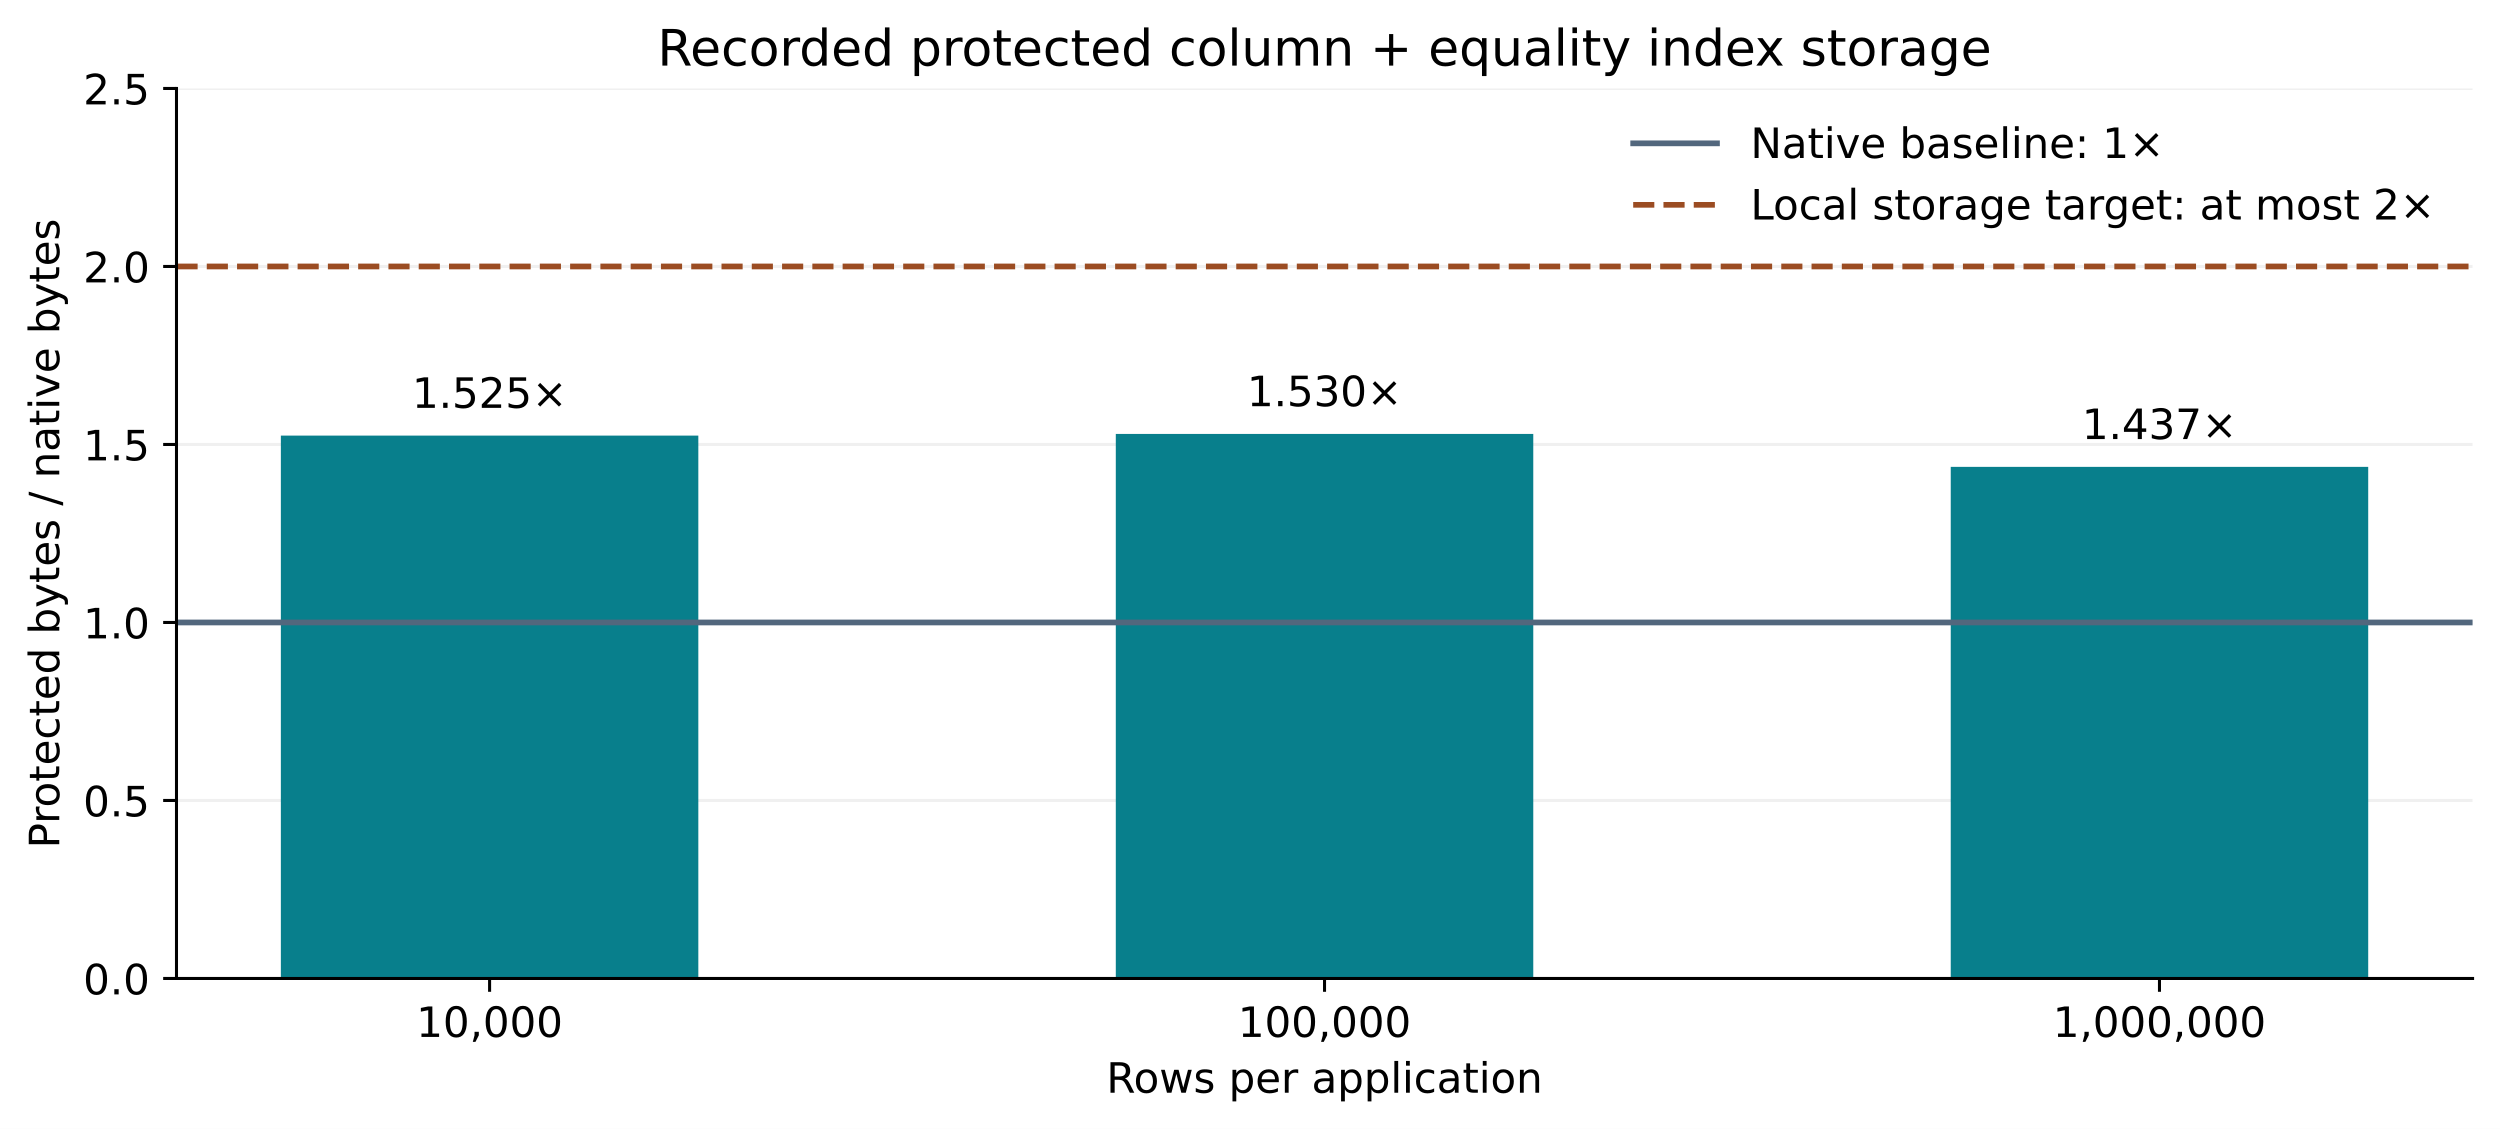
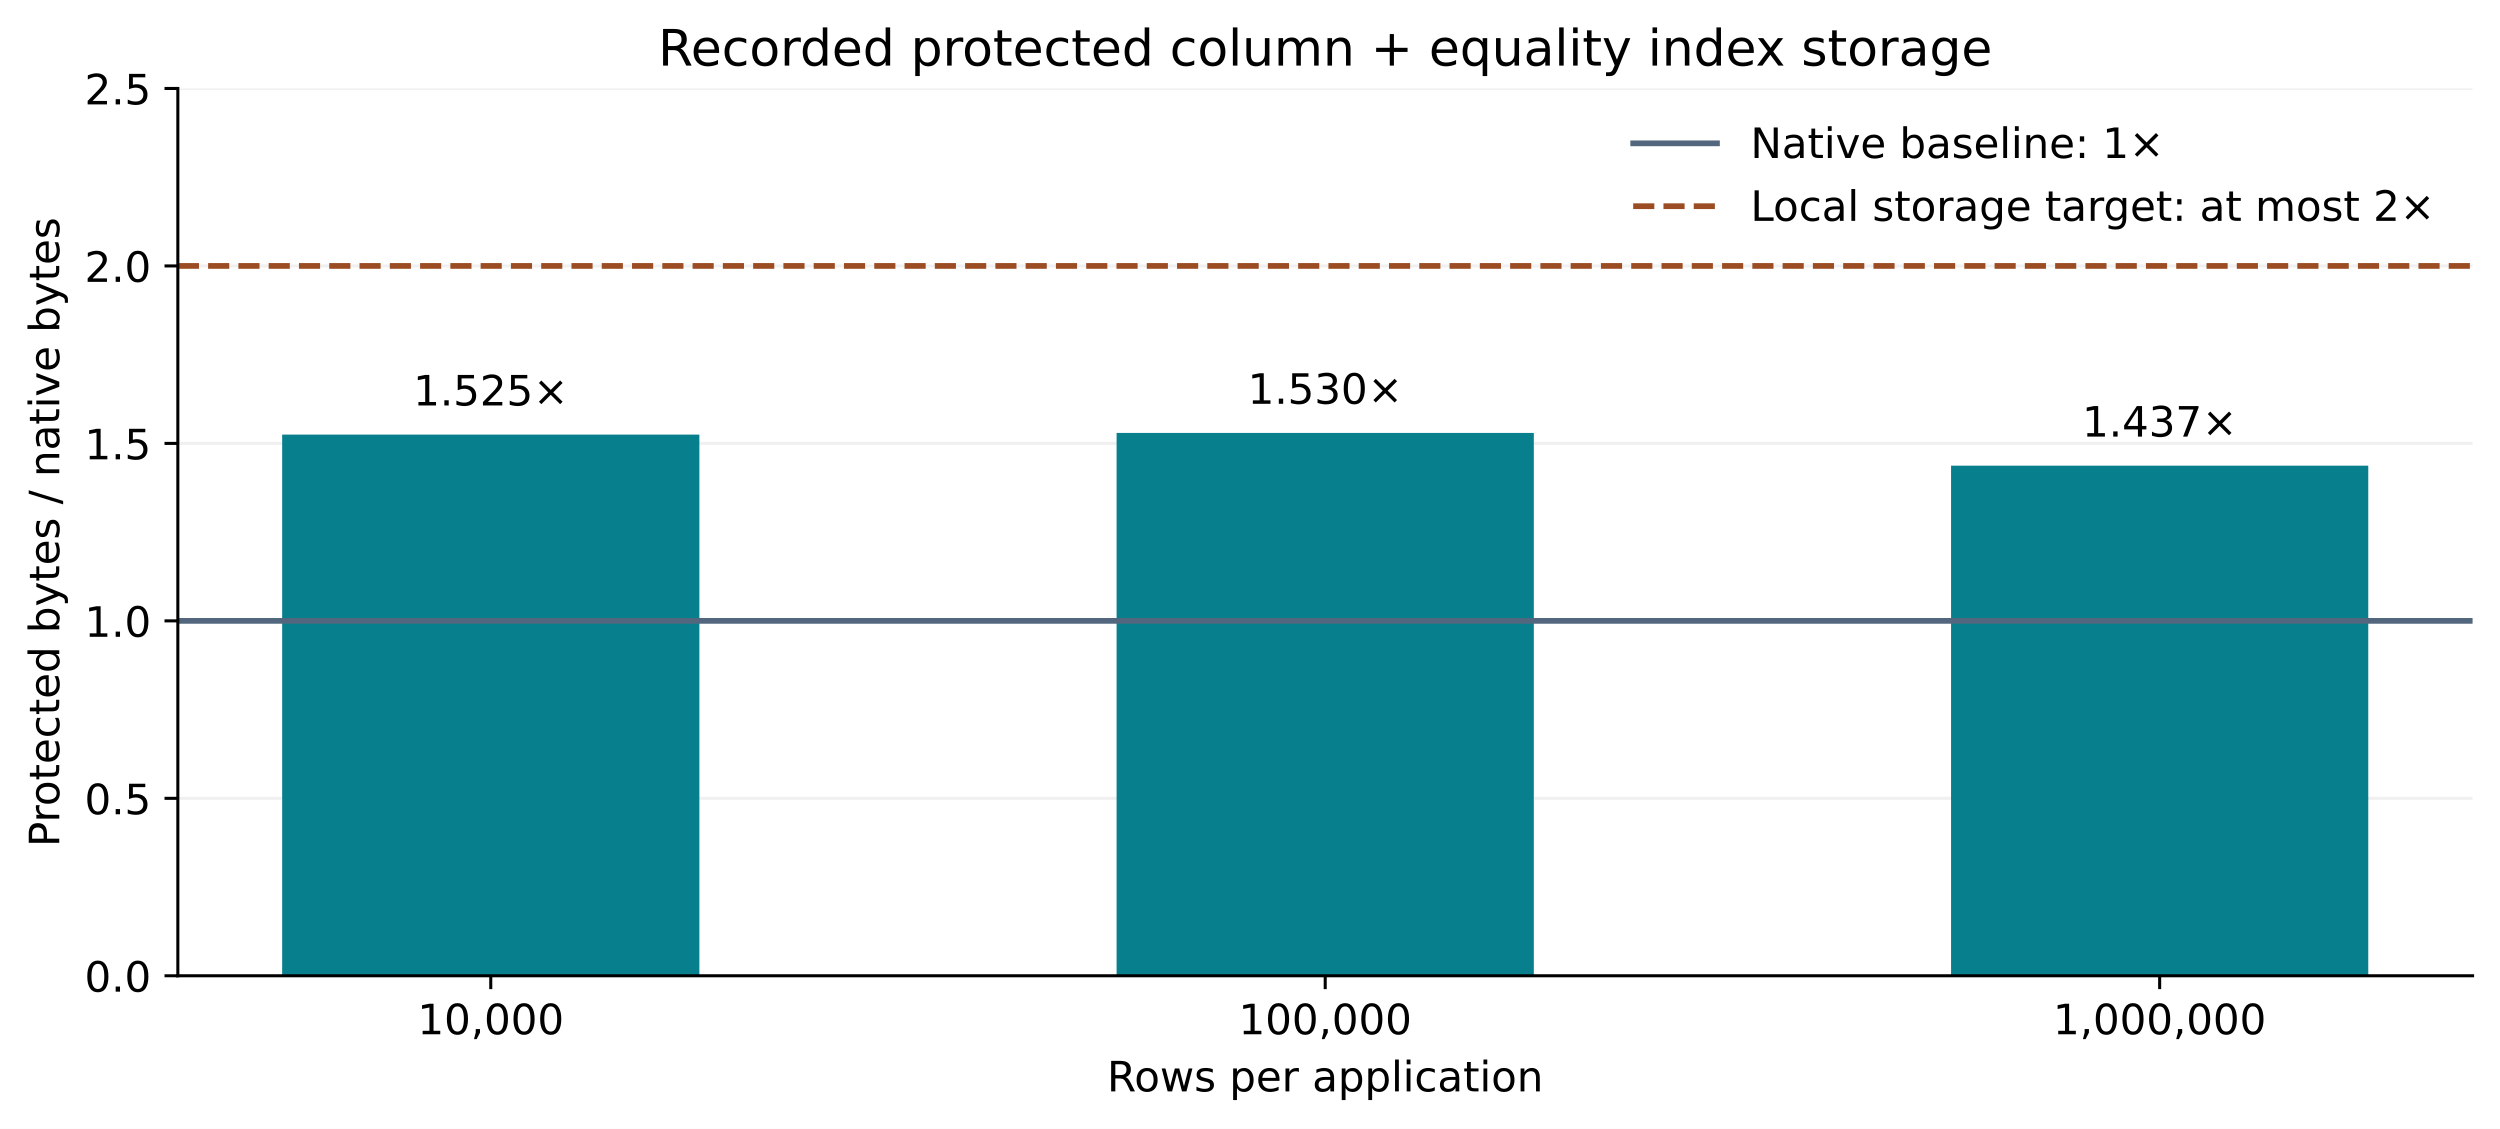
<svg xmlns="http://www.w3.org/2000/svg" xmlns:xlink="http://www.w3.org/1999/xlink" width="656.4pt" height="296.4pt" viewBox="0 0 656.4 296.4" version="1.1">
  <defs>
    <style type="text/css">*{stroke-linejoin: round; stroke-linecap: butt}</style>
  </defs>
  <g id="figure_1">
    <g id="patch_1">
-       <path d="M 0 296.4  L 656.4 296.4  L 656.4 0  L 0 0  z " style="fill: #ffffff" />
+       <path d="M 0 296.4 L 656.4 296.4 L 656.4 0 L 0 0 z " style="fill: #ffffff" />
    </g>
    <g id="axes_1">
      <g id="patch_2">
-         <path d="M 46.339 256.908  L 649.2 256.908  L 649.2 23.23  L 46.339 23.23  z " style="fill: #ffffff" />
+         <path d="M 46.694 256.199 L 649.2 256.199 L 649.2 23.23 L 46.694 23.23 z " style="fill: #ffffff" />
      </g>
      <g id="matplotlib.axis_1">
        <g id="xtick_1">
          <g id="line2d_1">
            <defs>
-               <path id="m570e0d870e" d="M 0 0  L 0 3.5  " style="stroke: #000000; stroke-width: 0.8" />
+               <path id="m570e0d870e" d="M 0 0 L 0 3.5 " style="stroke: #000000; stroke-width: 0.8" />
            </defs>
            <g>
-               <use xlink:href="#m570e0d870e" x="128.548" y="256.908" style="stroke: #000000; stroke-width: 0.8" />
+               <use xlink:href="#m570e0d870e" x="128.854" y="256.199" style="stroke: #000000; stroke-width: 0.8" />
            </g>
          </g>
          <g id="text_1">
-             <text style="font: 11px 'DejaVu Sans', 'Bitstream Vera Sans', 'Computer Modern Sans Serif', 'Lucida Grande', 'Verdana', 'Geneva', 'Lucid', 'Arial', 'Helvetica', 'Avant Garde', sans-serif; text-anchor: middle" x="128.548" y="272.266" transform="rotate(-0 128.5476 272.2659)">10,000</text>
+             <text style="font-size: 11px; font-family: 'DejaVu Sans', 'Bitstream Vera Sans', 'Computer Modern Sans Serif', 'Lucida Grande', 'Verdana', 'Geneva', 'Lucid', 'Arial', 'Helvetica', 'Avant Garde', sans-serif; text-anchor: middle" x="128.854" y="271.556" transform="rotate(-0 128.8541 271.5561)">10,000</text>
          </g>
        </g>
        <g id="xtick_2">
          <g id="line2d_2">
            <g>
-               <use xlink:href="#m570e0d870e" x="347.769" y="256.908" style="stroke: #000000; stroke-width: 0.8" />
+               <use xlink:href="#m570e0d870e" x="347.947" y="256.199" style="stroke: #000000; stroke-width: 0.8" />
            </g>
          </g>
          <g id="text_2">
-             <text style="font: 11px 'DejaVu Sans', 'Bitstream Vera Sans', 'Computer Modern Sans Serif', 'Lucida Grande', 'Verdana', 'Geneva', 'Lucid', 'Arial', 'Helvetica', 'Avant Garde', sans-serif; text-anchor: middle" x="347.769" y="272.266" transform="rotate(-0 347.7694 272.2659)">100,000</text>
+             <text style="font-size: 11px; font-family: 'DejaVu Sans', 'Bitstream Vera Sans', 'Computer Modern Sans Serif', 'Lucida Grande', 'Verdana', 'Geneva', 'Lucid', 'Arial', 'Helvetica', 'Avant Garde', sans-serif; text-anchor: middle" x="347.947" y="271.556" transform="rotate(-0 347.9469 271.5561)">100,000</text>
          </g>
        </g>
        <g id="xtick_3">
          <g id="line2d_3">
            <g>
-               <use xlink:href="#m570e0d870e" x="566.991" y="256.908" style="stroke: #000000; stroke-width: 0.8" />
+               <use xlink:href="#m570e0d870e" x="567.04" y="256.199" style="stroke: #000000; stroke-width: 0.8" />
            </g>
          </g>
          <g id="text_3">
-             <text style="font: 11px 'DejaVu Sans', 'Bitstream Vera Sans', 'Computer Modern Sans Serif', 'Lucida Grande', 'Verdana', 'Geneva', 'Lucid', 'Arial', 'Helvetica', 'Avant Garde', sans-serif; text-anchor: middle" x="566.991" y="272.266" transform="rotate(-0 566.9913 272.2659)">1,000,000</text>
+             <text style="font-size: 11px; font-family: 'DejaVu Sans', 'Bitstream Vera Sans', 'Computer Modern Sans Serif', 'Lucida Grande', 'Verdana', 'Geneva', 'Lucid', 'Arial', 'Helvetica', 'Avant Garde', sans-serif; text-anchor: middle" x="567.04" y="271.556" transform="rotate(-0 567.0397 271.5561)">1,000,000</text>
          </g>
        </g>
        <g id="text_4">
-           <text style="font: 11px 'DejaVu Sans', 'Bitstream Vera Sans', 'Computer Modern Sans Serif', 'Lucida Grande', 'Verdana', 'Geneva', 'Lucid', 'Arial', 'Helvetica', 'Avant Garde', sans-serif; text-anchor: middle" x="347.769" y="286.912" transform="rotate(-0 347.7694 286.9119)">Rows per application</text>
+           <text style="font-size: 11px; font-family: 'DejaVu Sans', 'Bitstream Vera Sans', 'Computer Modern Sans Serif', 'Lucida Grande', 'Verdana', 'Geneva', 'Lucid', 'Arial', 'Helvetica', 'Avant Garde', sans-serif; text-anchor: middle" x="347.947" y="286.557" transform="rotate(-0 347.9469 286.5569)">Rows per application</text>
        </g>
      </g>
      <g id="matplotlib.axis_2">
        <g id="ytick_1">
          <g id="line2d_4">
-             <path d="M 46.339 256.908  L 649.2 256.908  " clip-path="url(#p8c59b8b3a4)" style="fill: none; stroke: #b0b0b0; stroke-opacity: 0.18; stroke-width: 0.8; stroke-linecap: square" />
+             <path d="M 46.694 256.199 L 649.2 256.199 " clip-path="url(#pc66b627ce2)" style="fill: none; stroke: #b0b0b0; stroke-opacity: 0.18; stroke-width: 0.8; stroke-linecap: square" />
          </g>
          <g id="line2d_5">
            <defs>
-               <path id="m9e7ba1012c" d="M 0 0  L -3.5 0  " style="stroke: #000000; stroke-width: 0.8" />
+               <path id="m9e7ba1012c" d="M 0 0 L -3.5 0 " style="stroke: #000000; stroke-width: 0.8" />
            </defs>
            <g>
-               <use xlink:href="#m9e7ba1012c" x="46.339" y="256.908" style="stroke: #000000; stroke-width: 0.8" />
+               <use xlink:href="#m9e7ba1012c" x="46.694" y="256.199" style="stroke: #000000; stroke-width: 0.8" />
            </g>
          </g>
          <g id="text_5">
-             <text style="font: 11px 'DejaVu Sans', 'Bitstream Vera Sans', 'Computer Modern Sans Serif', 'Lucida Grande', 'Verdana', 'Geneva', 'Lucid', 'Arial', 'Helvetica', 'Avant Garde', sans-serif; text-anchor: end" x="39.339" y="261.087" transform="rotate(-0 39.33937 261.0868)">0.0</text>
+             <text style="font-size: 11px; font-family: 'DejaVu Sans', 'Bitstream Vera Sans', 'Computer Modern Sans Serif', 'Lucida Grande', 'Verdana', 'Geneva', 'Lucid', 'Arial', 'Helvetica', 'Avant Garde', sans-serif; text-anchor: end" x="39.694" y="260.377" transform="rotate(-0 39.6943 260.3774)">0.0</text>
          </g>
        </g>
        <g id="ytick_2">
          <g id="line2d_6">
-             <path d="M 46.339 210.172  L 649.2 210.172  " clip-path="url(#p8c59b8b3a4)" style="fill: none; stroke: #b0b0b0; stroke-opacity: 0.18; stroke-width: 0.8; stroke-linecap: square" />
+             <path d="M 46.694 209.605 L 649.2 209.605 " clip-path="url(#pc66b627ce2)" style="fill: none; stroke: #b0b0b0; stroke-opacity: 0.18; stroke-width: 0.8; stroke-linecap: square" />
          </g>
          <g id="line2d_7">
            <g>
-               <use xlink:href="#m9e7ba1012c" x="46.339" y="210.172" style="stroke: #000000; stroke-width: 0.8" />
+               <use xlink:href="#m9e7ba1012c" x="46.694" y="209.605" style="stroke: #000000; stroke-width: 0.8" />
            </g>
          </g>
          <g id="text_6">
-             <text style="font: 11px 'DejaVu Sans', 'Bitstream Vera Sans', 'Computer Modern Sans Serif', 'Lucida Grande', 'Verdana', 'Geneva', 'Lucid', 'Arial', 'Helvetica', 'Avant Garde', sans-serif; text-anchor: end" x="39.339" y="214.351" transform="rotate(-0 39.33937 214.3512)">0.5</text>
+             <text style="font-size: 11px; font-family: 'DejaVu Sans', 'Bitstream Vera Sans', 'Computer Modern Sans Serif', 'Lucida Grande', 'Verdana', 'Geneva', 'Lucid', 'Arial', 'Helvetica', 'Avant Garde', sans-serif; text-anchor: end" x="39.694" y="213.784" transform="rotate(-0 39.6943 213.7836)">0.5</text>
          </g>
        </g>
        <g id="ytick_3">
          <g id="line2d_8">
-             <path d="M 46.339 163.437  L 649.2 163.437  " clip-path="url(#p8c59b8b3a4)" style="fill: none; stroke: #b0b0b0; stroke-opacity: 0.18; stroke-width: 0.8; stroke-linecap: square" />
+             <path d="M 46.694 163.011 L 649.2 163.011 " clip-path="url(#pc66b627ce2)" style="fill: none; stroke: #b0b0b0; stroke-opacity: 0.18; stroke-width: 0.8; stroke-linecap: square" />
          </g>
          <g id="line2d_9">
            <g>
-               <use xlink:href="#m9e7ba1012c" x="46.339" y="163.437" style="stroke: #000000; stroke-width: 0.8" />
+               <use xlink:href="#m9e7ba1012c" x="46.694" y="163.011" style="stroke: #000000; stroke-width: 0.8" />
            </g>
          </g>
          <g id="text_7">
-             <text style="font: 11px 'DejaVu Sans', 'Bitstream Vera Sans', 'Computer Modern Sans Serif', 'Lucida Grande', 'Verdana', 'Geneva', 'Lucid', 'Arial', 'Helvetica', 'Avant Garde', sans-serif; text-anchor: end" x="39.339" y="167.616" transform="rotate(-0 39.33937 167.6157)">1.0</text>
+             <text style="font-size: 11px; font-family: 'DejaVu Sans', 'Bitstream Vera Sans', 'Computer Modern Sans Serif', 'Lucida Grande', 'Verdana', 'Geneva', 'Lucid', 'Arial', 'Helvetica', 'Avant Garde', sans-serif; text-anchor: end" x="39.694" y="167.19" transform="rotate(-0 39.6943 167.1899)">1.0</text>
          </g>
        </g>
        <g id="ytick_4">
          <g id="line2d_10">
-             <path d="M 46.339 116.701  L 649.2 116.701  " clip-path="url(#p8c59b8b3a4)" style="fill: none; stroke: #b0b0b0; stroke-opacity: 0.18; stroke-width: 0.8; stroke-linecap: square" />
+             <path d="M 46.694 116.417 L 649.2 116.417 " clip-path="url(#pc66b627ce2)" style="fill: none; stroke: #b0b0b0; stroke-opacity: 0.18; stroke-width: 0.8; stroke-linecap: square" />
          </g>
          <g id="line2d_11">
            <g>
-               <use xlink:href="#m9e7ba1012c" x="46.339" y="116.701" style="stroke: #000000; stroke-width: 0.8" />
+               <use xlink:href="#m9e7ba1012c" x="46.694" y="116.417" style="stroke: #000000; stroke-width: 0.8" />
            </g>
          </g>
          <g id="text_8">
-             <text style="font: 11px 'DejaVu Sans', 'Bitstream Vera Sans', 'Computer Modern Sans Serif', 'Lucida Grande', 'Verdana', 'Geneva', 'Lucid', 'Arial', 'Helvetica', 'Avant Garde', sans-serif; text-anchor: end" x="39.339" y="120.88" transform="rotate(-0 39.33937 120.8802)">1.5</text>
+             <text style="font-size: 11px; font-family: 'DejaVu Sans', 'Bitstream Vera Sans', 'Computer Modern Sans Serif', 'Lucida Grande', 'Verdana', 'Geneva', 'Lucid', 'Arial', 'Helvetica', 'Avant Garde', sans-serif; text-anchor: end" x="39.694" y="120.596" transform="rotate(-0 39.6943 120.5961)">1.5</text>
          </g>
        </g>
        <g id="ytick_5">
          <g id="line2d_12">
-             <path d="M 46.339 69.965  L 649.2 69.965  " clip-path="url(#p8c59b8b3a4)" style="fill: none; stroke: #b0b0b0; stroke-opacity: 0.18; stroke-width: 0.8; stroke-linecap: square" />
+             <path d="M 46.694 69.824 L 649.2 69.824 " clip-path="url(#pc66b627ce2)" style="fill: none; stroke: #b0b0b0; stroke-opacity: 0.18; stroke-width: 0.8; stroke-linecap: square" />
          </g>
          <g id="line2d_13">
            <g>
-               <use xlink:href="#m9e7ba1012c" x="46.339" y="69.965" style="stroke: #000000; stroke-width: 0.8" />
+               <use xlink:href="#m9e7ba1012c" x="46.694" y="69.824" style="stroke: #000000; stroke-width: 0.8" />
            </g>
          </g>
          <g id="text_9">
-             <text style="font: 11px 'DejaVu Sans', 'Bitstream Vera Sans', 'Computer Modern Sans Serif', 'Lucida Grande', 'Verdana', 'Geneva', 'Lucid', 'Arial', 'Helvetica', 'Avant Garde', sans-serif; text-anchor: end" x="39.339" y="74.145" transform="rotate(-0 39.33937 74.14462)">2.0</text>
+             <text style="font-size: 11px; font-family: 'DejaVu Sans', 'Bitstream Vera Sans', 'Computer Modern Sans Serif', 'Lucida Grande', 'Verdana', 'Geneva', 'Lucid', 'Arial', 'Helvetica', 'Avant Garde', sans-serif; text-anchor: end" x="39.694" y="74.002" transform="rotate(-0 39.6943 74.00239)">2.0</text>
          </g>
        </g>
        <g id="ytick_6">
          <g id="line2d_14">
-             <path d="M 46.339 23.23  L 649.2 23.23  " clip-path="url(#p8c59b8b3a4)" style="fill: none; stroke: #b0b0b0; stroke-opacity: 0.18; stroke-width: 0.8; stroke-linecap: square" />
+             <path d="M 46.694 23.23 L 649.2 23.23 " clip-path="url(#pc66b627ce2)" style="fill: none; stroke: #b0b0b0; stroke-opacity: 0.18; stroke-width: 0.8; stroke-linecap: square" />
          </g>
          <g id="line2d_15">
            <g>
-               <use xlink:href="#m9e7ba1012c" x="46.339" y="23.23" style="stroke: #000000; stroke-width: 0.8" />
+               <use xlink:href="#m9e7ba1012c" x="46.694" y="23.23" style="stroke: #000000; stroke-width: 0.8" />
            </g>
          </g>
          <g id="text_10">
-             <text style="font: 11px 'DejaVu Sans', 'Bitstream Vera Sans', 'Computer Modern Sans Serif', 'Lucida Grande', 'Verdana', 'Geneva', 'Lucid', 'Arial', 'Helvetica', 'Avant Garde', sans-serif; text-anchor: end" x="39.339" y="27.409" transform="rotate(-0 39.33937 27.40908)">2.5</text>
+             <text style="font-size: 11px; font-family: 'DejaVu Sans', 'Bitstream Vera Sans', 'Computer Modern Sans Serif', 'Lucida Grande', 'Verdana', 'Geneva', 'Lucid', 'Arial', 'Helvetica', 'Avant Garde', sans-serif; text-anchor: end" x="39.694" y="27.409" transform="rotate(-0 39.6943 27.40865)">2.5</text>
          </g>
        </g>
        <g id="text_11">
-           <text style="font: 11px 'DejaVu Sans', 'Bitstream Vera Sans', 'Computer Modern Sans Serif', 'Lucida Grande', 'Verdana', 'Geneva', 'Lucid', 'Arial', 'Helvetica', 'Avant Garde', sans-serif; text-anchor: middle" x="15.558" y="140.069" transform="rotate(-90 15.55828 140.0688)">Protected bytes / native bytes</text>
+           <text style="font-size: 11px; font-family: 'DejaVu Sans', 'Bitstream Vera Sans', 'Computer Modern Sans Serif', 'Lucida Grande', 'Verdana', 'Geneva', 'Lucid', 'Arial', 'Helvetica', 'Avant Garde', sans-serif; text-anchor: middle" x="15.558" y="139.714" transform="rotate(-90 15.55828 139.7143)">Protected bytes / native bytes</text>
        </g>
      </g>
      <g id="patch_3">
-         <path d="M 73.742 256.908  L 183.353 256.908  L 183.353 114.38  L 73.742 114.38  z " clip-path="url(#p8c59b8b3a4)" style="fill: #087f8c" />
+         <path d="M 74.081 256.199 L 183.627 256.199 L 183.627 114.104 L 74.081 114.104 z " clip-path="url(#pc66b627ce2)" style="fill: #087f8c" />
      </g>
      <g id="patch_4">
-         <path d="M 292.964 256.908  L 402.575 256.908  L 402.575 113.938  L 292.964 113.938  z " clip-path="url(#p8c59b8b3a4)" style="fill: #087f8c" />
+         <path d="M 293.174 256.199 L 402.72 256.199 L 402.72 113.663 L 293.174 113.663 z " clip-path="url(#pc66b627ce2)" style="fill: #087f8c" />
      </g>
      <g id="patch_5">
-         <path d="M 512.186 256.908  L 621.797 256.908  L 621.797 122.573  L 512.186 122.573  z " clip-path="url(#p8c59b8b3a4)" style="fill: #087f8c" />
+         <path d="M 512.267 256.199 L 621.813 256.199 L 621.813 122.272 L 512.267 122.272 z " clip-path="url(#pc66b627ce2)" style="fill: #087f8c" />
      </g>
      <g id="line2d_16">
-         <path d="M 46.339 163.437  L 649.2 163.437  " clip-path="url(#p8c59b8b3a4)" style="fill: none; stroke: #52677d; stroke-width: 1.5; stroke-linecap: square" />
+         <path d="M 46.694 163.011 L 649.2 163.011 " clip-path="url(#pc66b627ce2)" style="fill: none; stroke: #52677d; stroke-width: 1.5; stroke-linecap: square" />
      </g>
      <g id="line2d_17">
-         <path d="M 46.339 69.965  L 649.2 69.965  " clip-path="url(#p8c59b8b3a4)" style="fill: none; stroke-dasharray: 5.55,2.4; stroke-dashoffset: 0; stroke: #9b4c22; stroke-width: 1.5" />
+         <path d="M 46.694 69.824 L 649.2 69.824 " clip-path="url(#pc66b627ce2)" style="fill: none; stroke-dasharray: 5.55,2.4; stroke-dashoffset: 0; stroke: #9b4c22; stroke-width: 1.5" />
      </g>
      <g id="patch_6">
-         <path d="M 46.339 256.908  L 46.339 23.23  " style="fill: none; stroke: #000000; stroke-width: 0.8; stroke-linejoin: miter; stroke-linecap: square" />
+         <path d="M 46.694 256.199 L 46.694 23.23 " style="fill: none; stroke: #000000; stroke-width: 0.8; stroke-linejoin: miter; stroke-linecap: square" />
      </g>
      <g id="patch_7">
-         <path d="M 46.339 256.908  L 649.2 256.908  " style="fill: none; stroke: #000000; stroke-width: 0.8; stroke-linejoin: miter; stroke-linecap: square" />
+         <path d="M 46.694 256.199 L 649.2 256.199 " style="fill: none; stroke: #000000; stroke-width: 0.8; stroke-linejoin: miter; stroke-linecap: square" />
      </g>
      <g id="text_12">
-         <text style="font: 11px 'DejaVu Sans', 'Bitstream Vera Sans', 'Computer Modern Sans Serif', 'Lucida Grande', 'Verdana', 'Geneva', 'Lucid', 'Arial', 'Helvetica', 'Avant Garde', sans-serif; text-anchor: middle" x="128.548" y="107.092" transform="rotate(-0 128.5476 107.0924)">1.525×</text>
+         <text style="font-size: 11px; font-family: 'DejaVu Sans', 'Bitstream Vera Sans', 'Computer Modern Sans Serif', 'Lucida Grande', 'Verdana', 'Geneva', 'Lucid', 'Arial', 'Helvetica', 'Avant Garde', sans-serif; text-anchor: middle" x="128.854" y="106.461" transform="rotate(-0 128.8541 106.461)">1.525×</text>
      </g>
      <g id="text_13">
-         <text style="font: 11px 'DejaVu Sans', 'Bitstream Vera Sans', 'Computer Modern Sans Serif', 'Lucida Grande', 'Verdana', 'Geneva', 'Lucid', 'Arial', 'Helvetica', 'Avant Garde', sans-serif; text-anchor: middle" x="347.769" y="106.651" transform="rotate(-0 347.7694 106.6506)">1.530×</text>
+         <text style="font-size: 11px; font-family: 'DejaVu Sans', 'Bitstream Vera Sans', 'Computer Modern Sans Serif', 'Lucida Grande', 'Verdana', 'Geneva', 'Lucid', 'Arial', 'Helvetica', 'Avant Garde', sans-serif; text-anchor: middle" x="347.947" y="106.02" transform="rotate(-0 347.9469 106.0205)">1.530×</text>
      </g>
      <g id="text_14">
-         <text style="font: 11px 'DejaVu Sans', 'Bitstream Vera Sans', 'Computer Modern Sans Serif', 'Lucida Grande', 'Verdana', 'Geneva', 'Lucid', 'Arial', 'Helvetica', 'Avant Garde', sans-serif; text-anchor: middle" x="566.991" y="115.285" transform="rotate(-0 566.9913 115.2855)">1.437×</text>
+         <text style="font-size: 11px; font-family: 'DejaVu Sans', 'Bitstream Vera Sans', 'Computer Modern Sans Serif', 'Lucida Grande', 'Verdana', 'Geneva', 'Lucid', 'Arial', 'Helvetica', 'Avant Garde', sans-serif; text-anchor: middle" x="567.04" y="114.629" transform="rotate(-0 567.0397 114.6291)">1.437×</text>
      </g>
      <g id="text_15">
-         <text style="font: 13.2px 'DejaVu Sans', 'Bitstream Vera Sans', 'Computer Modern Sans Serif', 'Lucida Grande', 'Verdana', 'Geneva', 'Lucid', 'Arial', 'Helvetica', 'Avant Garde', sans-serif; text-anchor: middle" x="347.769" y="17.23" transform="rotate(-0 347.7694 17.22994)">Recorded protected column + equality index storage</text>
+         <text style="font-size: 13.2px; font-family: 'DejaVu Sans', 'Bitstream Vera Sans', 'Computer Modern Sans Serif', 'Lucida Grande', 'Verdana', 'Geneva', 'Lucid', 'Arial', 'Helvetica', 'Avant Garde', sans-serif; text-anchor: middle" x="347.947" y="17.23" transform="rotate(-0 347.9469 17.22994)">Recorded protected column + equality index storage</text>
      </g>
      <g id="legend_1">
        <g id="line2d_18">
-           <path d="M 428.809 37.638  L 439.809 37.638  L 450.809 37.638  " style="fill: none; stroke: #52677d; stroke-width: 1.5; stroke-linecap: square" />
+           <path d="M 428.809 37.638 L 439.809 37.638 L 450.809 37.638 " style="fill: none; stroke: #52677d; stroke-width: 1.5; stroke-linecap: square" />
        </g>
        <g id="text_16">
-           <text style="font: 11px 'DejaVu Sans', 'Bitstream Vera Sans', 'Computer Modern Sans Serif', 'Lucida Grande', 'Verdana', 'Geneva', 'Lucid', 'Arial', 'Helvetica', 'Avant Garde', sans-serif; text-anchor: start" x="459.609" y="41.488" transform="rotate(-0 459.6094 41.48822)">Native baseline: 1×</text>
+           <text style="font-size: 11px; font-family: 'DejaVu Sans', 'Bitstream Vera Sans', 'Computer Modern Sans Serif', 'Lucida Grande', 'Verdana', 'Geneva', 'Lucid', 'Arial', 'Helvetica', 'Avant Garde', sans-serif; text-anchor: start" x="459.609" y="41.488" transform="rotate(-0 459.6094 41.48822)">Native baseline: 1×</text>
        </g>
        <g id="line2d_19">
-           <path d="M 428.809 53.784  L 439.809 53.784  L 450.809 53.784  " style="fill: none; stroke-dasharray: 5.55,2.4; stroke-dashoffset: 0; stroke: #9b4c22; stroke-width: 1.5" />
+           <path d="M 428.809 54.139 L 439.809 54.139 L 450.809 54.139 " style="fill: none; stroke-dasharray: 5.55,2.4; stroke-dashoffset: 0; stroke: #9b4c22; stroke-width: 1.5" />
        </g>
        <g id="text_17">
-           <text style="font: 11px 'DejaVu Sans', 'Bitstream Vera Sans', 'Computer Modern Sans Serif', 'Lucida Grande', 'Verdana', 'Geneva', 'Lucid', 'Arial', 'Helvetica', 'Avant Garde', sans-serif; text-anchor: start" x="459.609" y="57.634" transform="rotate(-0 459.6094 57.63416)">Local storage target: at most 2×</text>
+           <text style="font-size: 11px; font-family: 'DejaVu Sans', 'Bitstream Vera Sans', 'Computer Modern Sans Serif', 'Lucida Grande', 'Verdana', 'Geneva', 'Lucid', 'Arial', 'Helvetica', 'Avant Garde', sans-serif; text-anchor: start" x="459.609" y="57.989" transform="rotate(-0 459.6094 57.98908)">Local storage target: at most 2×</text>
        </g>
      </g>
    </g>
  </g>
  <defs>
-     <clipPath id="p8c59b8b3a4">
-       <rect x="46.339" y="23.23" width="602.86" height="233.678" />
+     <clipPath id="pc66b627ce2">
+       <rect x="46.694" y="23.23" width="602.505" height="232.969" />
    </clipPath>
  </defs>
</svg>
